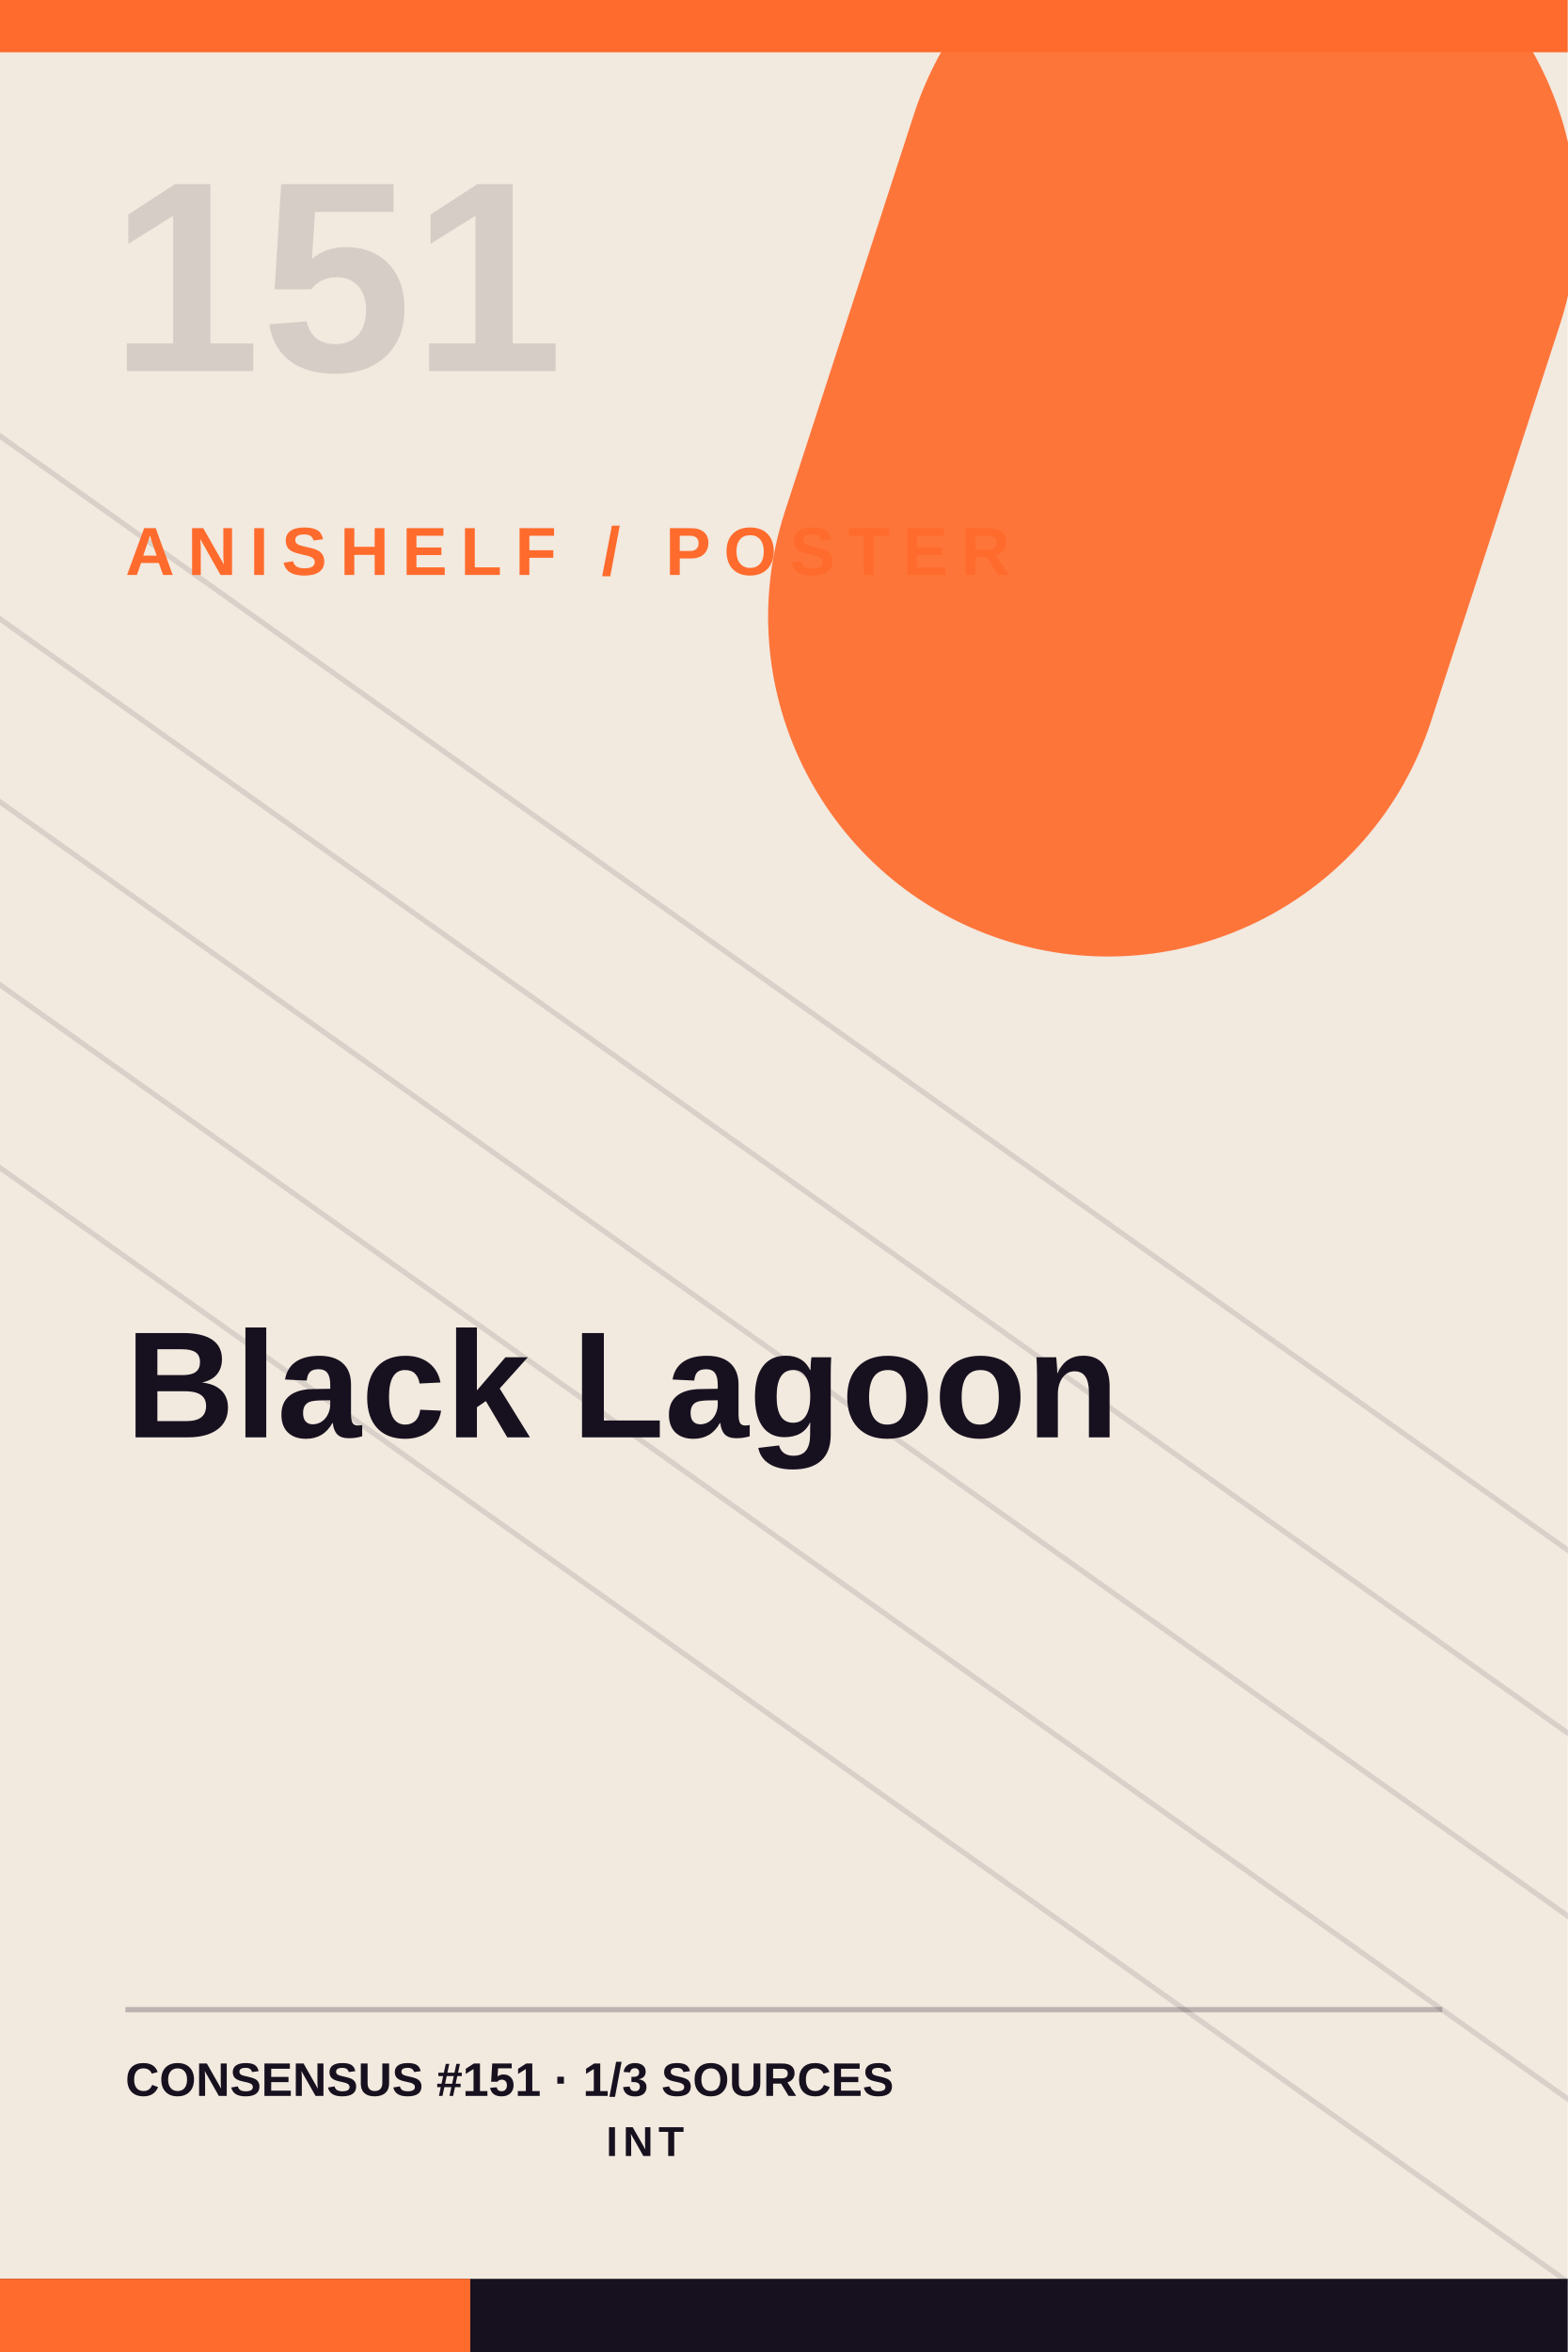
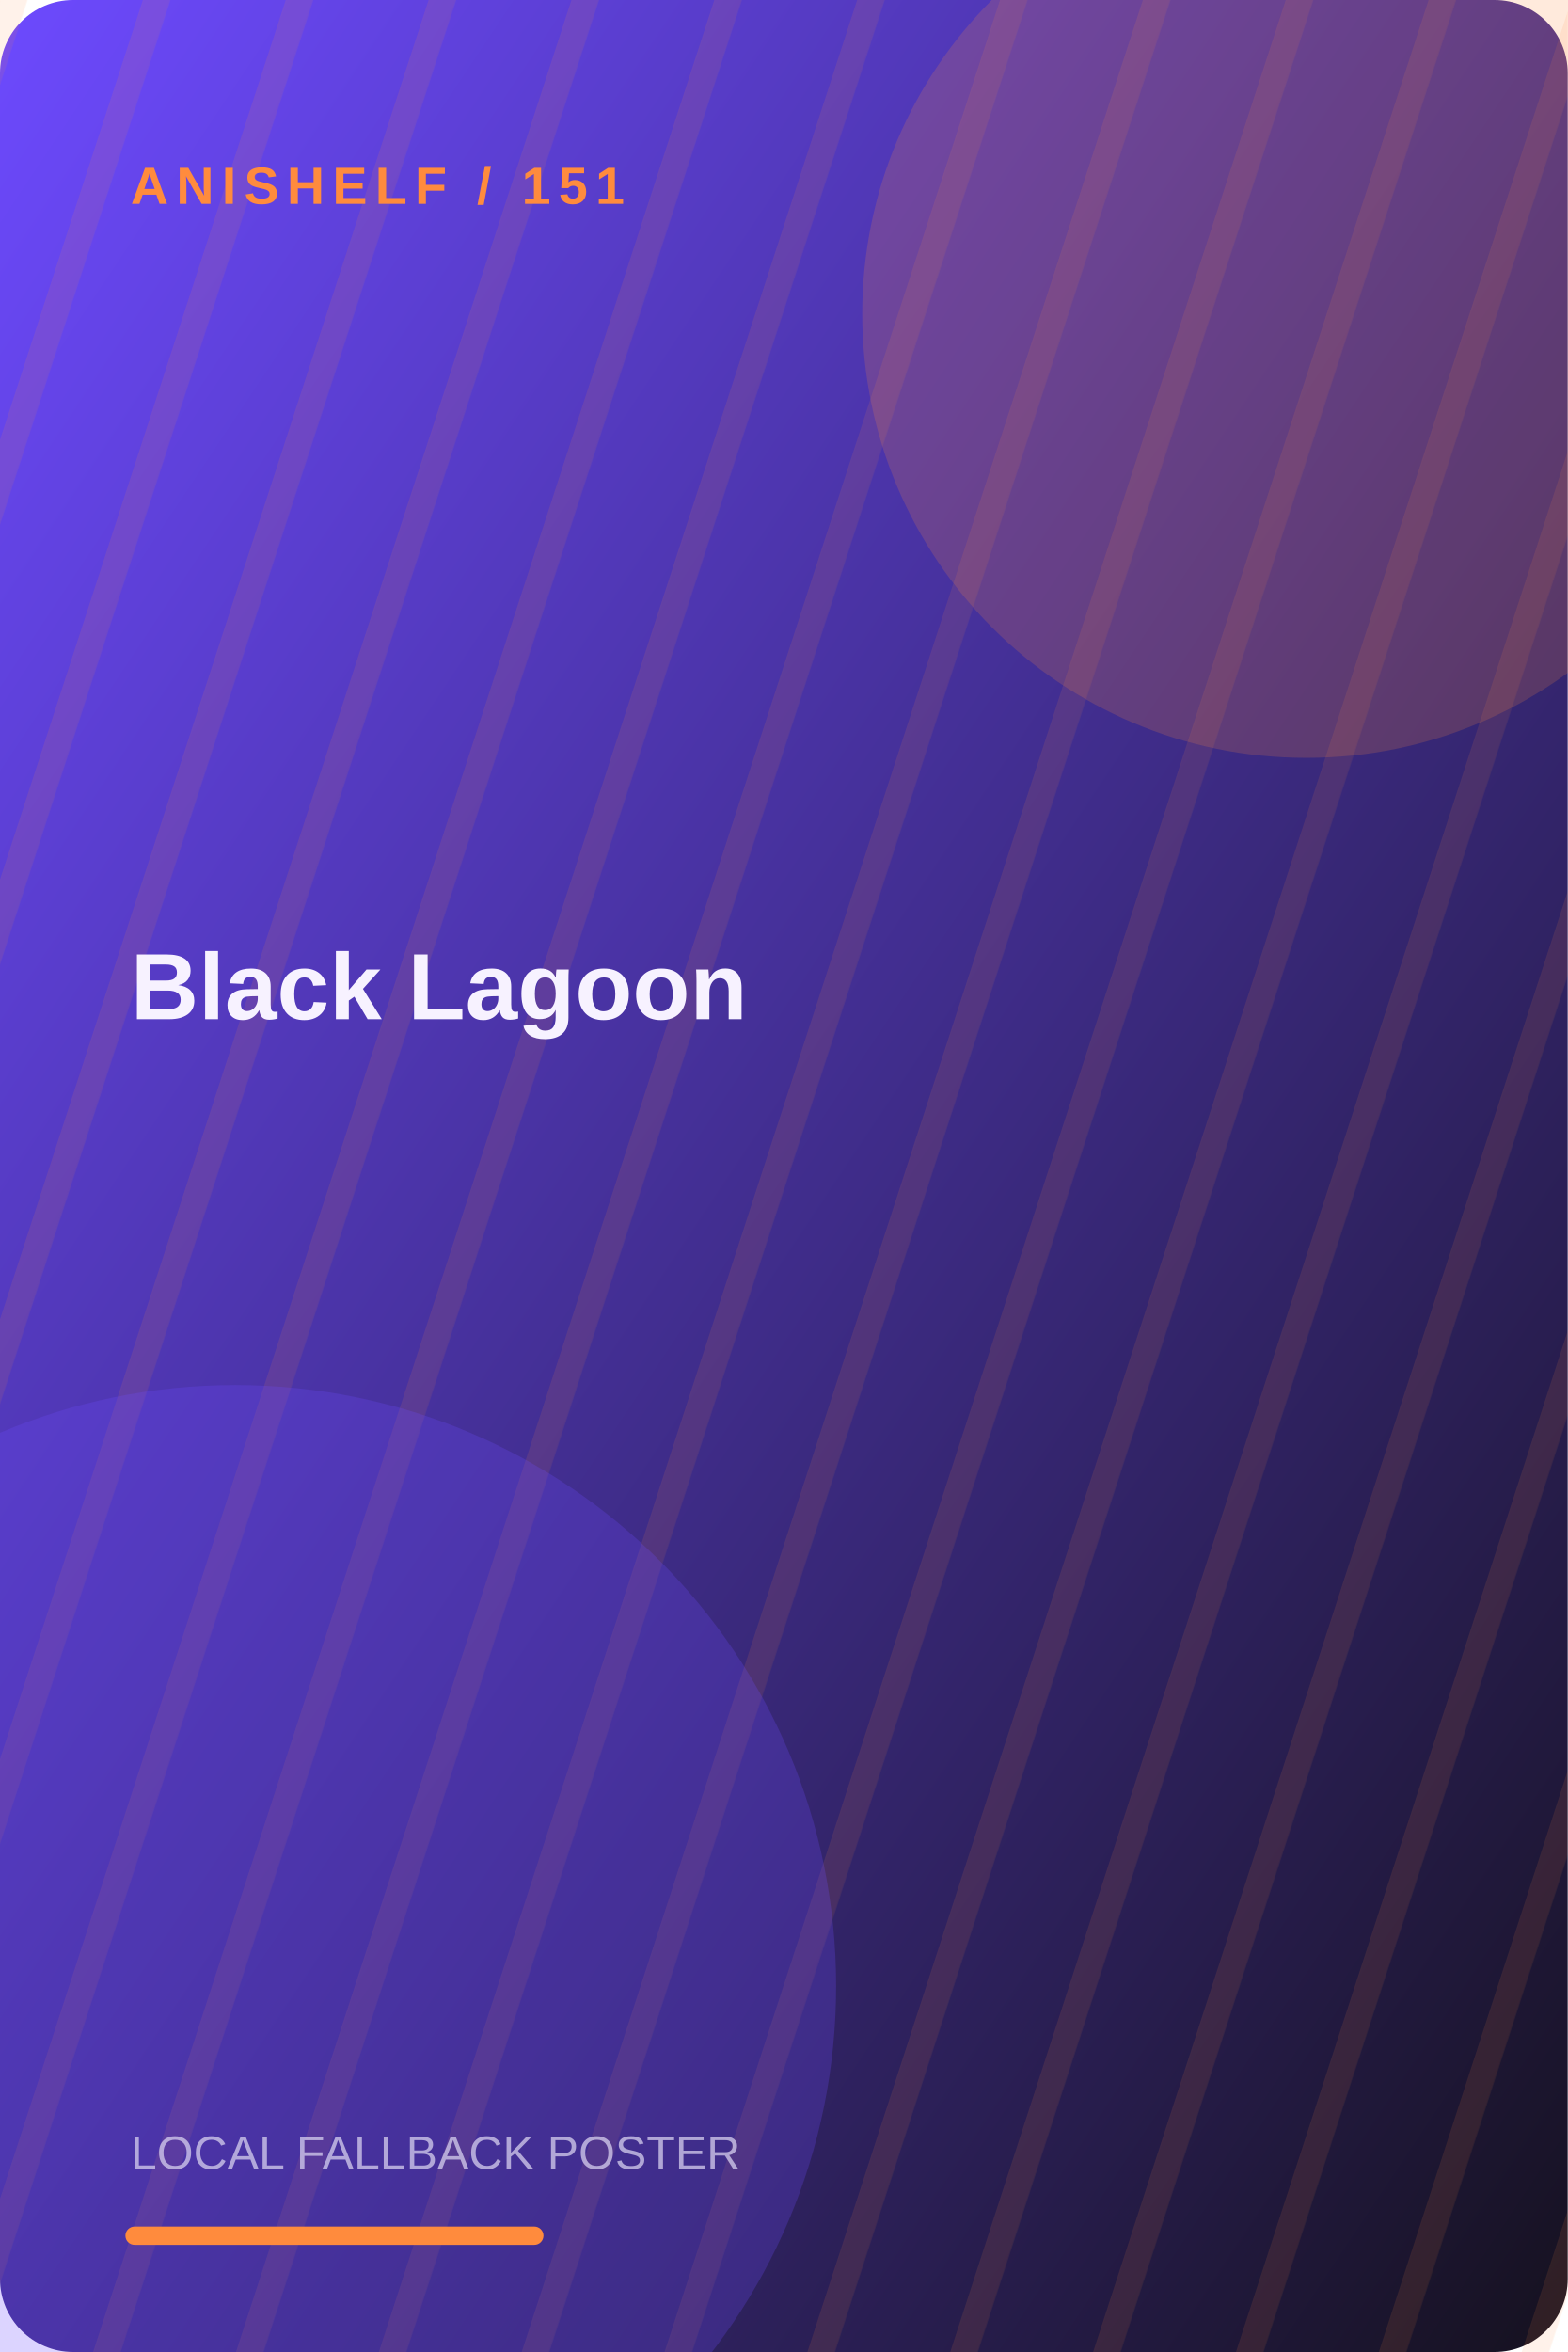
- <svg xmlns="http://www.w3.org/2000/svg" width="600" height="900" viewBox="0 0 600 900" role="img" aria-label="Black Lagoon">
-   <rect width="600" height="900" fill="#f2e9df" />
-   <rect x="0" y="0" width="600" height="20" fill="#ff6b2c" />
-   <rect x="390" y="-80" width="260" height="420" rx="130" fill="#ff6b2c" opacity=".92" transform="rotate(18 390 -80)" />
-   <g opacity=".12" stroke="#17111f" stroke-width="2">
-     <path d="M-80 180 L680 720" />
-     <path d="M-80 110 L680 650" />
-     <path d="M-80 250 L680 790" />
-     <path d="M-80 320 L680 860" />
-     <path d="M-80 390 L680 930" />
-   </g>
-   <text x="42" y="142" fill="#17111f" font-family="Arial, Helvetica, sans-serif" font-size="104" font-weight="900" opacity=".13">151</text>
-   <text x="48" y="220" fill="#ff6b2c" font-family="Arial, Helvetica, sans-serif" font-size="26" font-weight="900" letter-spacing="5">ANISHELF / POSTER</text>
-   <text fill="#17111f" font-family="Arial, Helvetica, sans-serif" font-size="58" font-weight="900">
-     <tspan x="48" y="550">Black Lagoon</tspan>
-   </text>
-   <rect x="48" y="768" width="504" height="2" fill="#17111f" opacity=".25" />
-   <text x="48" y="802" fill="#17111f" font-family="Arial, Helvetica, sans-serif" font-size="18" font-weight="700">CONSENSUS #151  ·  1/3 SOURCES</text>
-   <style>.badge{font:900 16px Arial,Helvetica,sans-serif;fill:#17111f;letter-spacing:2px}</style>
-   <text x="232" y="825" class="badge">INT</text>
-   <rect x="0" y="872" width="600" height="28" fill="#17111f" />
-   <rect x="0" y="872" width="180" height="28" fill="#ff6b2c" />
+ <svg xmlns="http://www.w3.org/2000/svg" width="600" height="900" viewBox="0 0 600 900">
+   <defs>
+     <linearGradient id="g" x1="0" y1="0" x2="1" y2="1">
+       <stop stop-color="#6d4aff" />
+       <stop offset="1" stop-color="#15111e" />
+     </linearGradient>
+     <pattern id="p" width="52" height="52" patternUnits="userSpaceOnUse" patternTransform="rotate(18)">
+       <rect width="10" height="52" fill="#ff8b3d" opacity=".11" />
+     </pattern>
+   </defs>
+   <rect width="600" height="900" rx="28" fill="url(#g)" />
+   <rect width="600" height="900" fill="url(#p)" />
+   <circle cx="500" cy="120" r="170" fill="#ff8b3d" opacity=".18" />
+   <circle cx="90" cy="760" r="230" fill="#6d4aff" opacity=".24" />
+   <text x="50" y="78" fill="#ff8b3d" font-family="Arial,sans-serif" font-size="20" font-weight="800" letter-spacing="3">ANISHELF / 151</text>
+   <text x="50" y="390" fill="#f7f2ff" font-family="Arial,sans-serif" font-size="36" font-weight="800">Black Lagoon</text>
+   <text x="50" y="830" fill="#d6cfee" opacity=".75" font-family="Arial,sans-serif" font-size="18">LOCAL FALLBACK POSTER</text>
+   <rect x="48" y="852" width="160" height="7" rx="3.5" fill="#ff8b3d" />
</svg>
